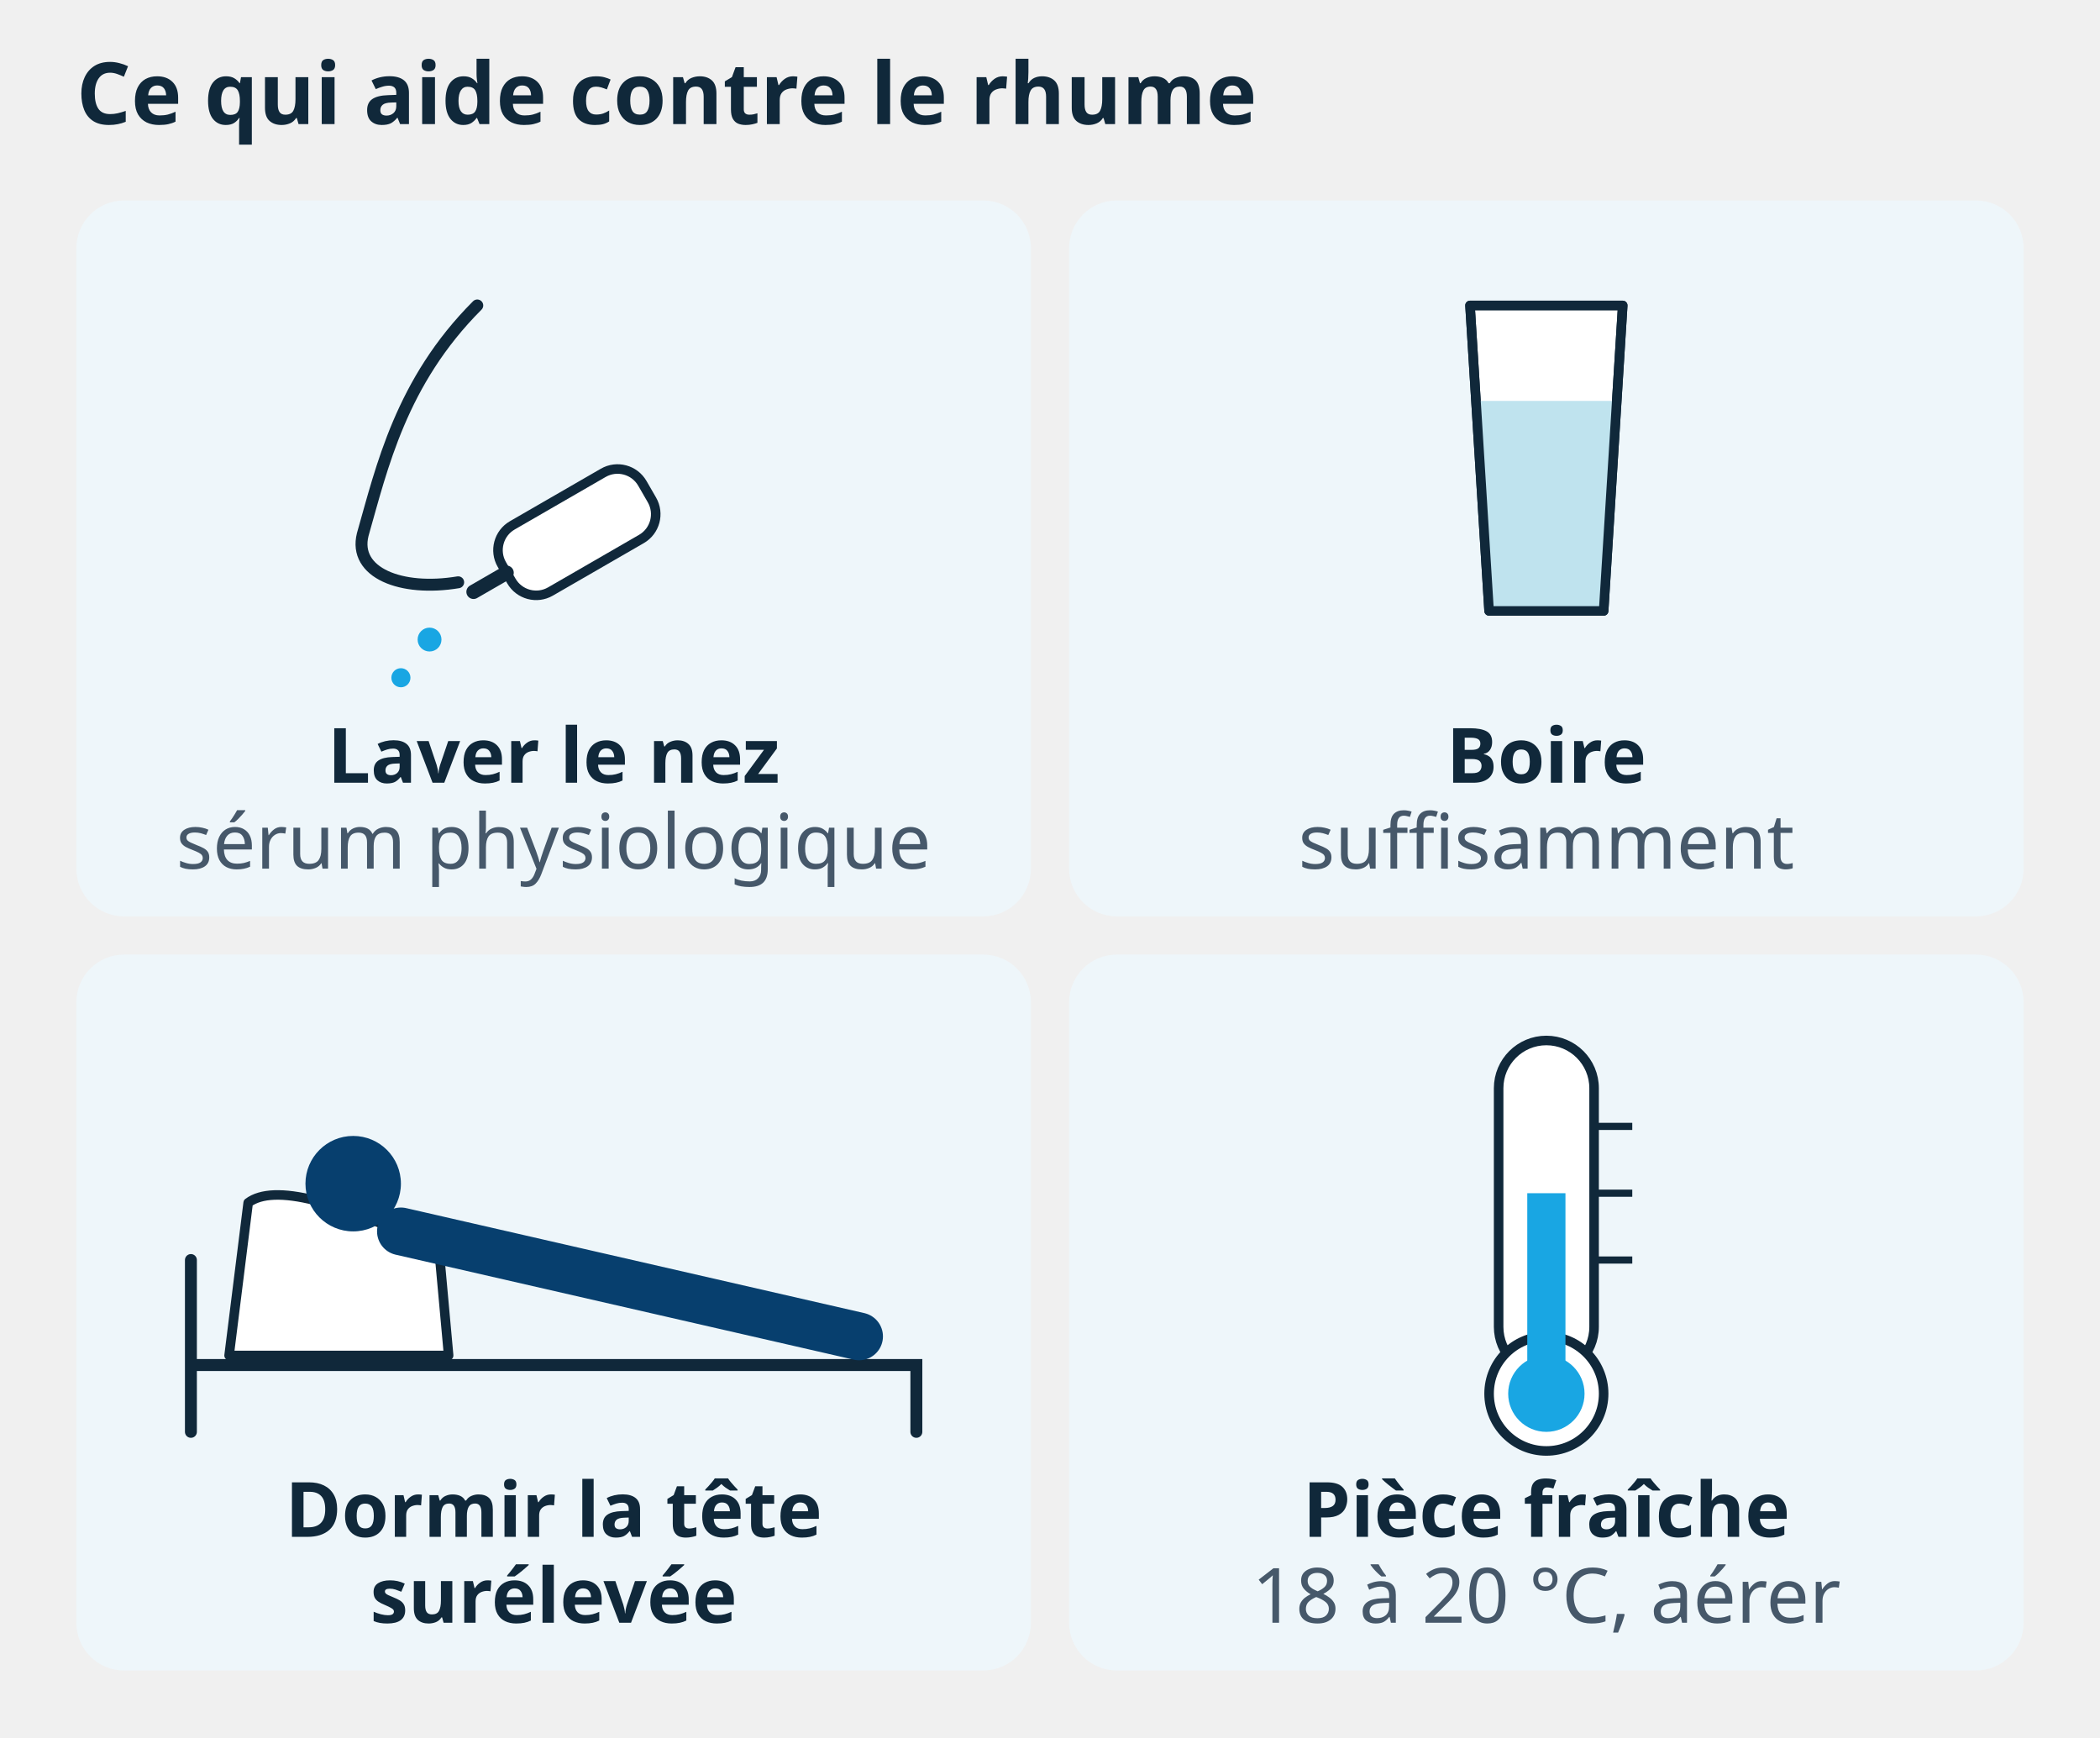
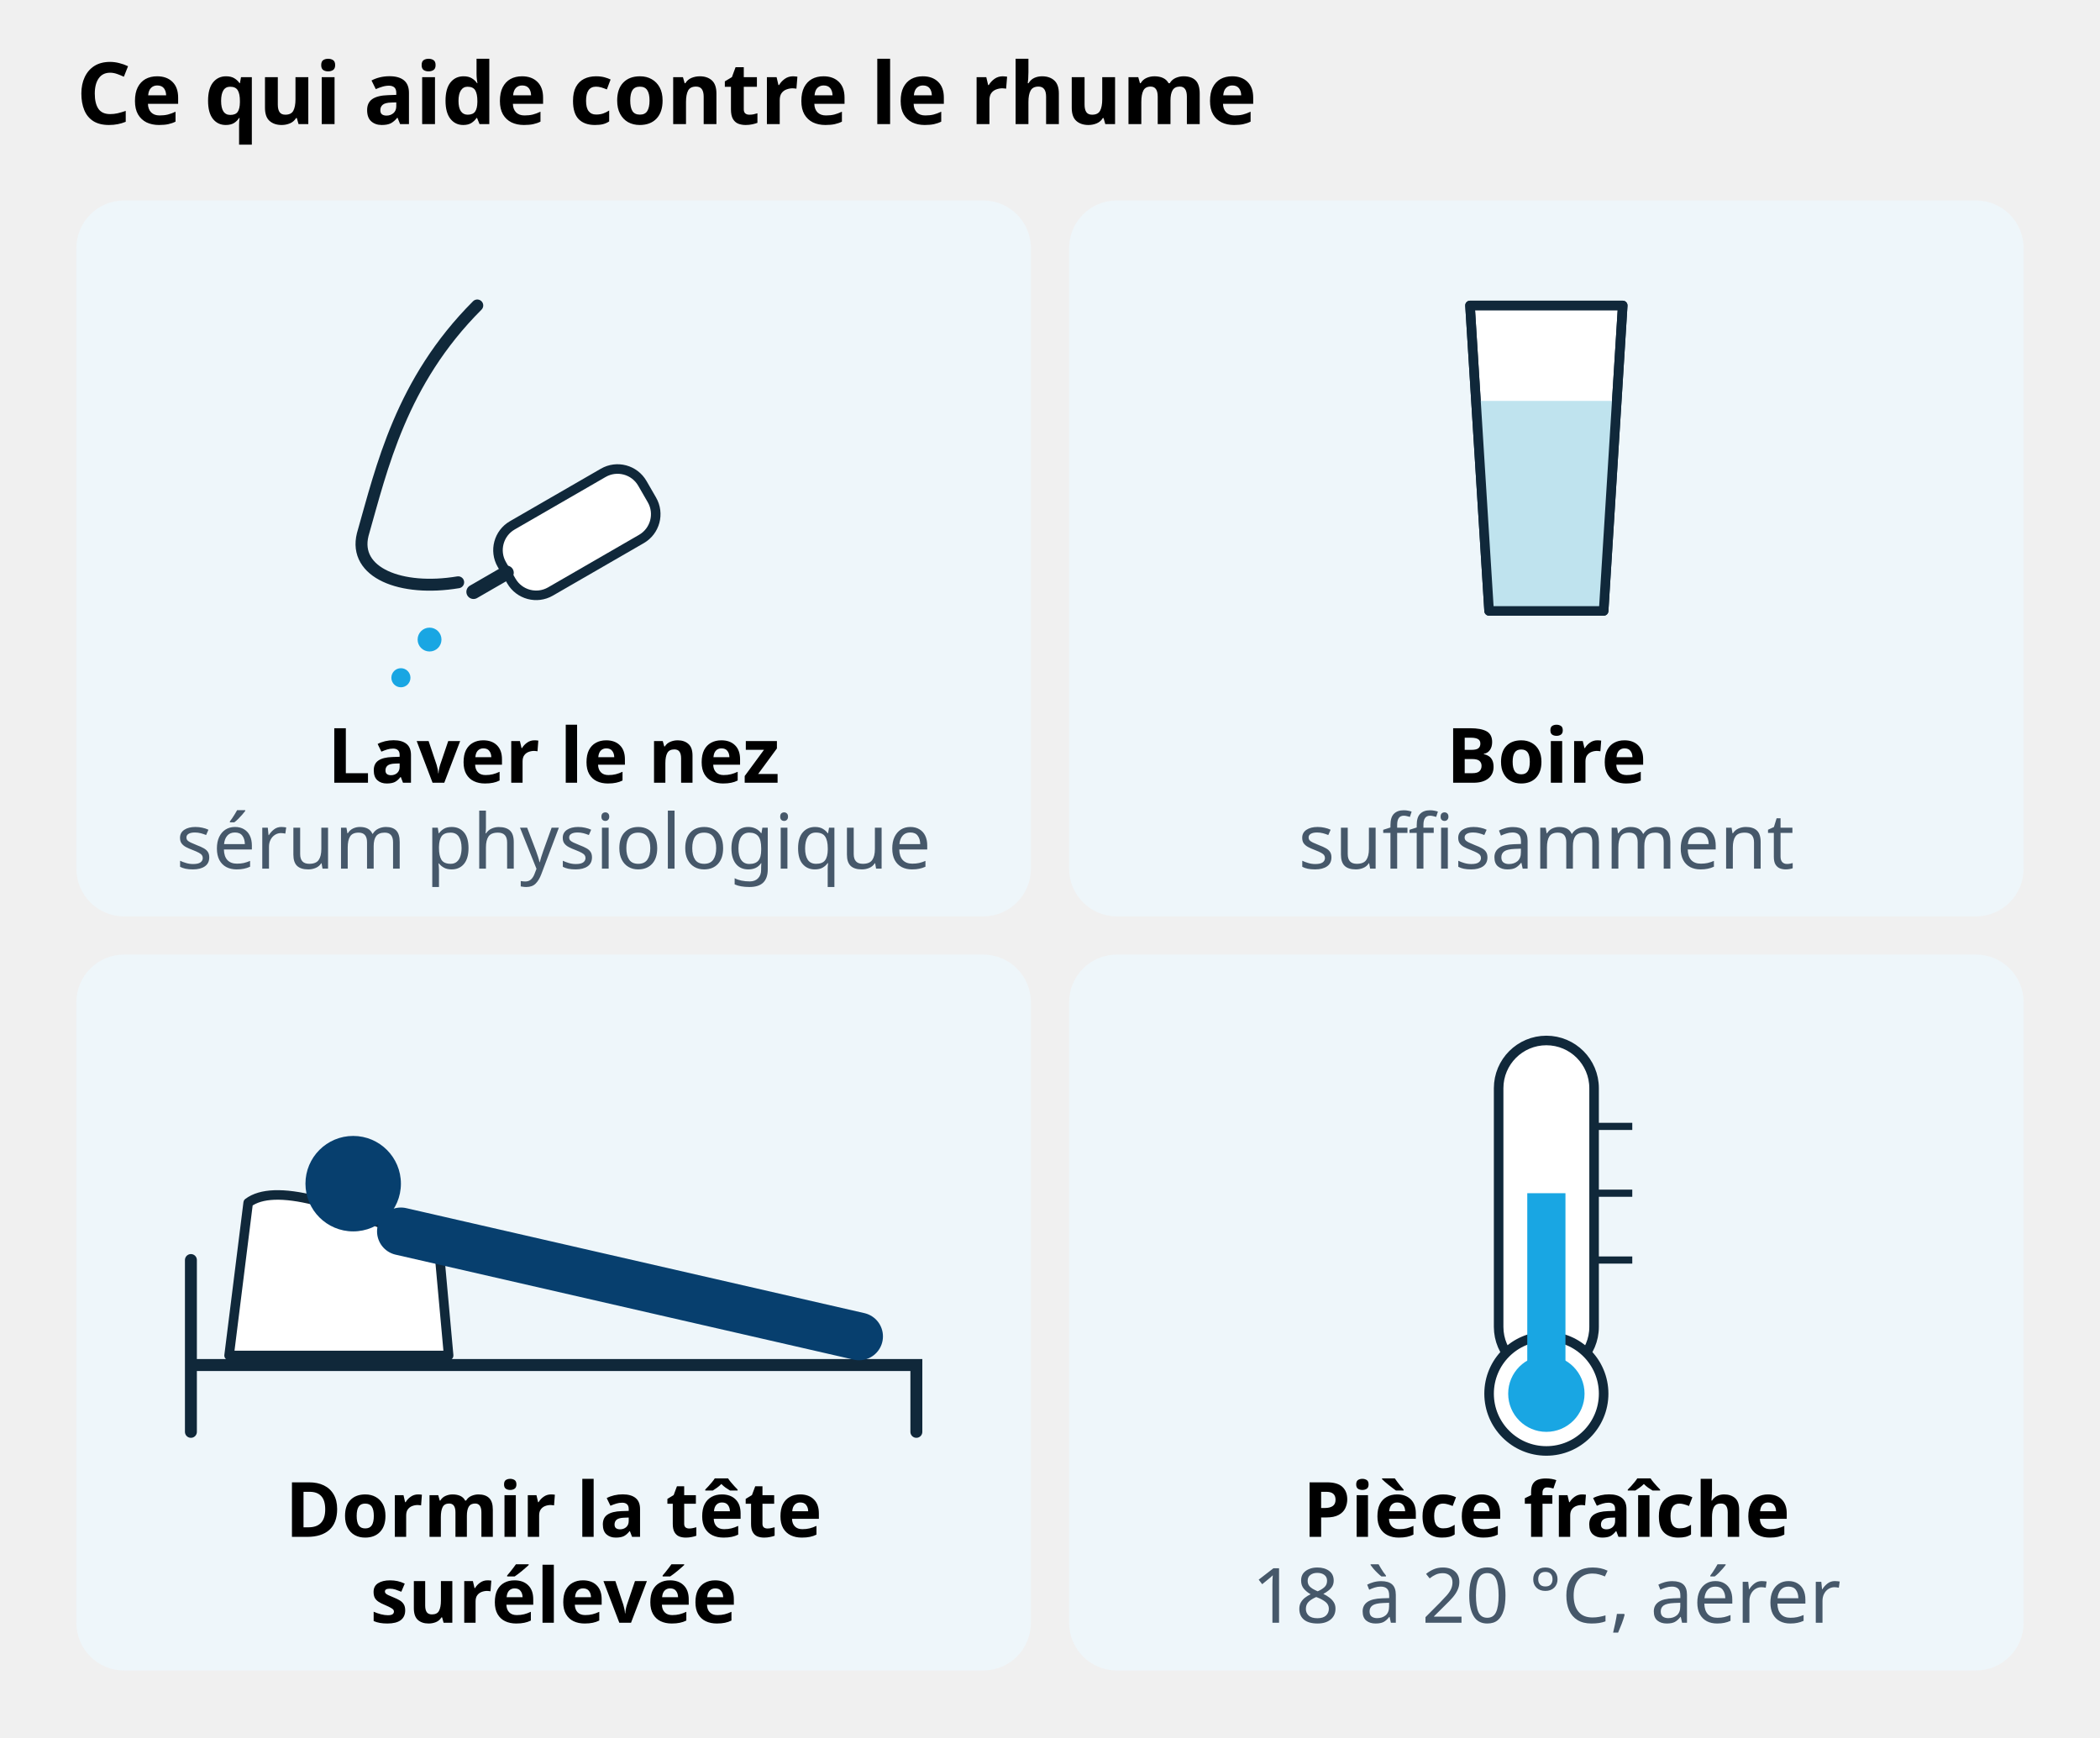
- <svg xmlns="http://www.w3.org/2000/svg" viewBox="0 0 440 364" width="440" height="364" font-family="'Atkinson Hyperlegible Next Variable', system-ui, sans-serif" font-size="16" fill="#10283a">
+ <svg xmlns="http://www.w3.org/2000/svg" viewBox="0 0 440 364" width="440" height="364" font-family="'Atkinson Hyperlegible Next Variable', system-ui, sans-serif" font-size="16" fill="currentColor">
  <text x="16" y="26" font-size="18" font-weight="700">Ce qui aide contre le rhume</text>
  <g fill="#eef6fa">
    <rect x="16" y="42" width="200" height="150" rx="10" />
    <rect x="224" y="42" width="200" height="150" rx="10" />
    <rect x="16" y="200" width="200" height="150" rx="10" />
    <rect x="224" y="200" width="200" height="150" rx="10" />
  </g>
  <path d="M100 64 C84 80 80 98 76 112 C74 120 84 124 96 122" fill="none" stroke="#10283a" stroke-width="2.5" stroke-linecap="round" />
  <g transform="rotate(-30 120 112)">
    <rect x="104" y="104" width="34" height="16" rx="6" fill="#ffffff" stroke="#10283a" stroke-width="2" />
    <path d="M104 112 H96" stroke="#10283a" stroke-width="3" stroke-linecap="round" />
  </g>
  <g fill="#19a6e3">
    <circle cx="90" cy="134" r="2.5" />
    <circle cx="84" cy="142" r="2" />
  </g>
  <text x="116" y="164" text-anchor="middle" font-weight="700">Laver le nez</text>
  <text x="116" y="182" text-anchor="middle" fill="#46586a">sérum physiologique</text>
  <path d="M308 64 H340 L336 128 H312 Z" fill="#ffffff" stroke="#10283a" stroke-width="2" stroke-linejoin="round" />
  <path d="M309.3 84 H338.7 L336 128 H312 Z" fill="#bfe3ee" />
  <path d="M308 64 H340 L336 128 H312 Z" fill="none" stroke="#10283a" stroke-width="2" stroke-linejoin="round" />
  <text x="324" y="164" text-anchor="middle" font-weight="700">Boire</text>
  <text x="324" y="182" text-anchor="middle" fill="#46586a">suffisamment</text>
  <path d="M40 300 V264 M40 286 H192 V300" fill="none" stroke="#10283a" stroke-width="2.5" stroke-linecap="round" />
  <path d="M48 284 L52 252 Q60 246 92 262 L94 284 Z" fill="#ffffff" stroke="#10283a" stroke-width="2" stroke-linejoin="round" />
  <circle cx="74" cy="248" r="10" fill="#073f6e" />
  <path d="M84 258 L180 280" stroke="#073f6e" stroke-width="10" stroke-linecap="round" />
  <text x="116" y="322" text-anchor="middle" font-weight="700">Dormir la tête</text>
  <text x="116" y="340" text-anchor="middle" font-weight="700">surélevée</text>
  <rect x="314" y="218" width="20" height="70" rx="10" fill="#ffffff" stroke="#10283a" stroke-width="2" />
  <circle cx="324" cy="292" r="12" fill="#ffffff" stroke="#10283a" stroke-width="2" />
  <rect x="320" y="250" width="8" height="40" fill="#19a6e3" />
  <circle cx="324" cy="292" r="8" fill="#19a6e3" />
  <path d="M334 236 H342 M334 250 H342 M334 264 H342" stroke="#10283a" stroke-width="1.5" />
  <text x="324" y="322" text-anchor="middle" font-weight="700">Pièce fraîche</text>
  <text x="324" y="340" text-anchor="middle" fill="#46586a">18 à 20 °C, aérer</text>
</svg>
